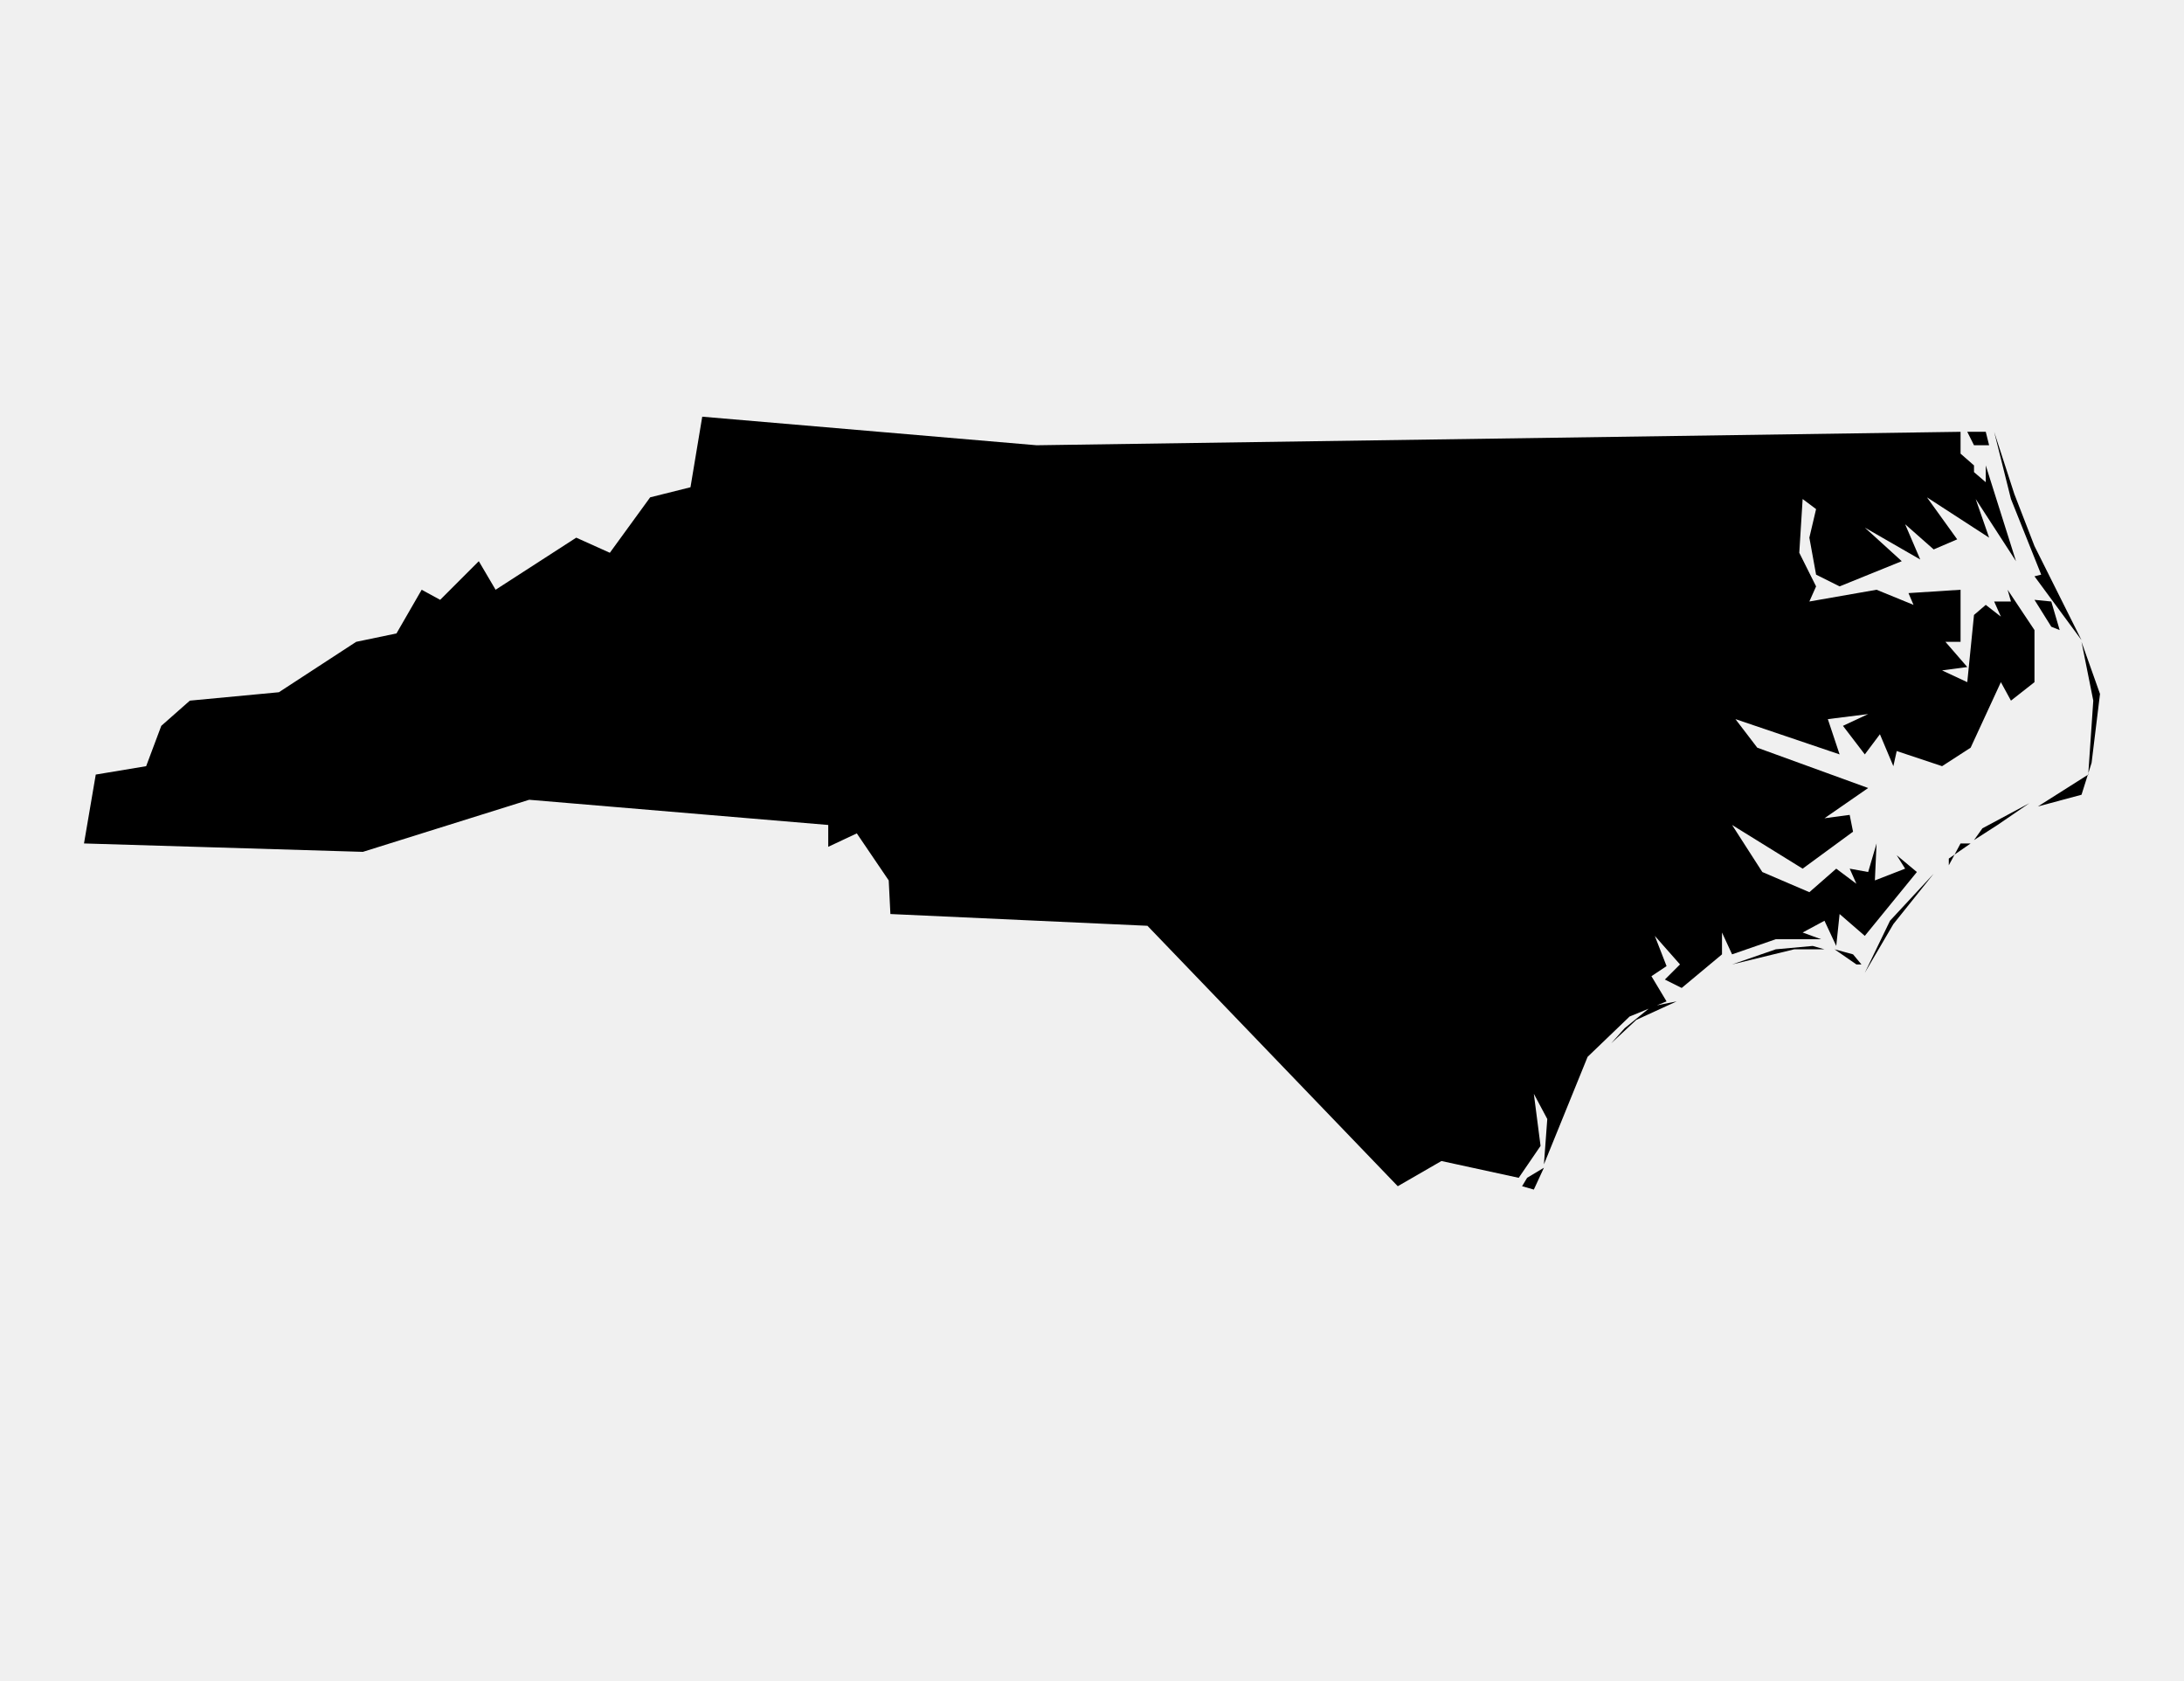
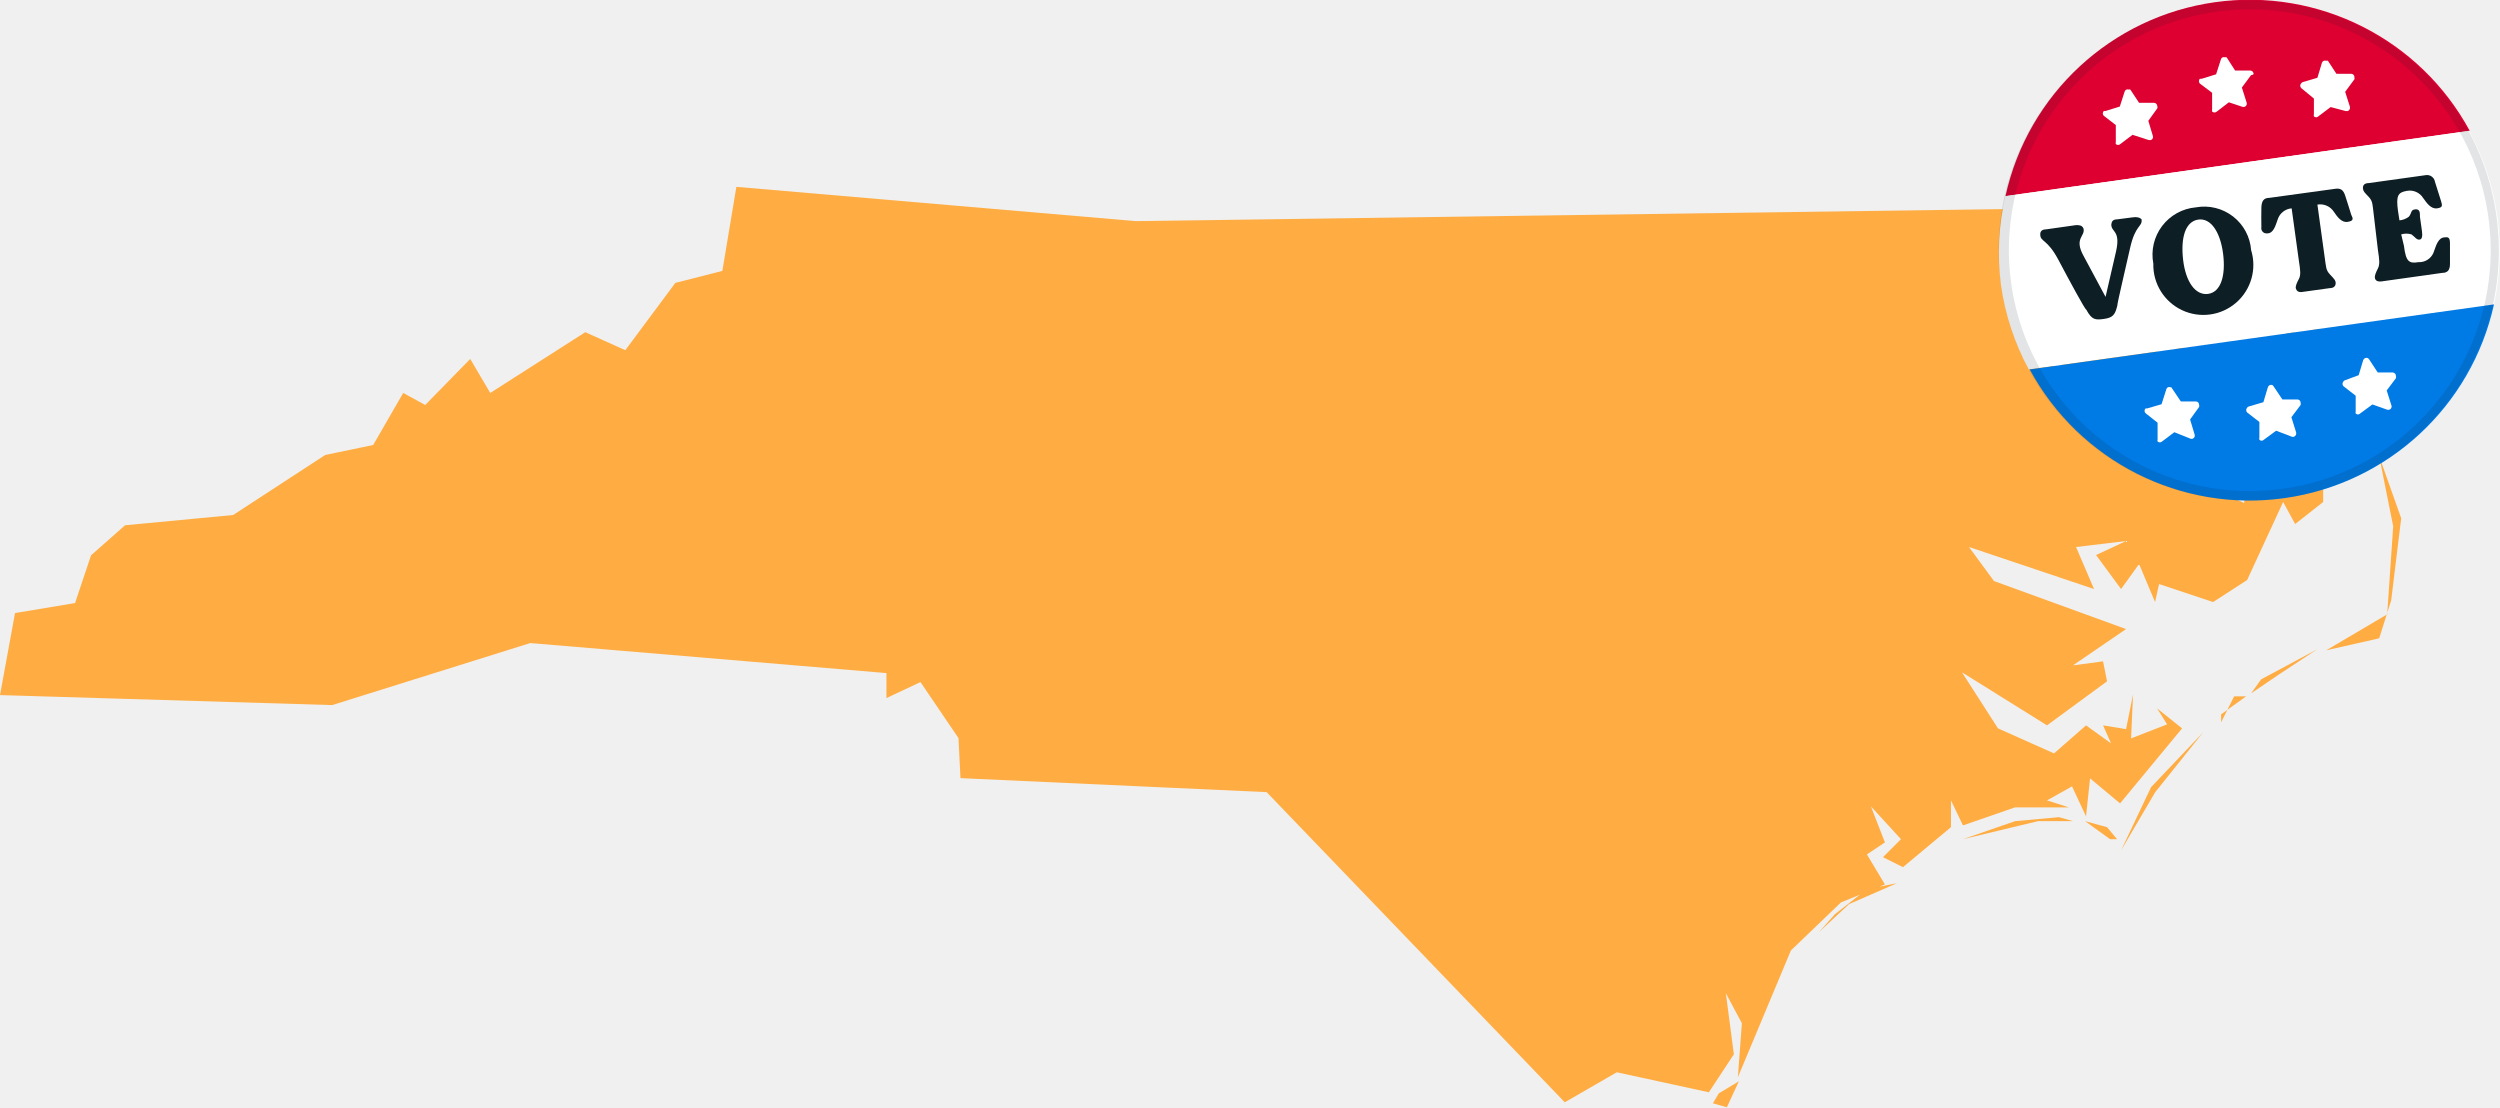
- <svg xmlns="http://www.w3.org/2000/svg" version="1.1" width="104" height="80" viewBox="0 0 104 80">
-   <path d="M73.52 55.6l-0.8 0.48-0.24 0.4 0.56 0.16zM74.64 52.24l-0.24 0.16-0.32 0.96 0.16-0.080zM79.84 47.68l-1.2 0.24-1.28 1.040-0.64 0.72 1.2-1.12zM88.64 45.92l-0.4-0.48-0.88-0.24 1.040 0.72h0.24zM86.88 45.2l-0.56-0.16-1.76 0.16-2.080 0.72 2.96-0.72h1.44zM88.8 46.32l1.36-2.32 1.92-2.4-2.080 2.24zM92.8 41.2v-0.32l1.040-0.72h-0.48zM95.12 39.28l1.52-1.040-2.24 1.2-0.4 0.56zM99.12 37.84l0.48-1.52 0.4-3.28-0.88-2.48 0.56 2.8-0.24 3.52-2.4 1.52zM98.080 30l-0.4-1.36-0.8-0.080 0.8 1.28zM95.92 23.52l-0.96-2.96 0.8 3.2 1.44 3.6-0.32 0.080 2.24 3.040-2.24-4.48zM94.56 20.56h-0.88l0.32 0.64h0.72zM49.36 21.2l-15.92-1.36-0.56 3.36-1.92 0.48-1.92 2.64-1.6-0.72-3.84 2.48-0.8-1.36-1.84 1.84-0.88-0.48-1.2 2.080-1.92 0.4-3.68 2.4-4.24 0.4-1.36 1.2-0.72 1.92-2.4 0.4-0.56 3.28 13.28 0.4 7.92-2.48 14.24 1.2v1.040l1.36-0.64 1.52 2.24 0.080 1.6 12.24 0.56 11.92 12.4 2.080-1.2 3.68 0.8 1.040-1.52-0.32-2.48 0.64 1.2-0.16 2.16 2.080-5.12 2-1.92 1.76-0.72-0.72-1.2 0.72-0.48-0.56-1.44 1.2 1.36-0.72 0.72 0.8 0.4 1.92-1.6v-1.040l0.48 1.040 2.080-0.72h2.16l-0.88-0.32 1.040-0.56 0.56 1.2 0.16-1.52 1.2 1.040 2.48-3.040-0.96-0.8 0.4 0.64-1.44 0.56 0.080-1.76-0.4 1.36-0.88-0.16 0.32 0.72-0.96-0.72-1.28 1.12-2.24-0.96-1.44-2.24 3.36 2.080 2.4-1.76-0.16-0.8-1.2 0.16 2.080-1.44-5.28-1.92-1.040-1.36 4.96 1.68-0.56-1.68 1.92-0.24-1.2 0.56 1.040 1.36 0.72-0.96 0.64 1.52 0.16-0.72 2.16 0.72 1.36-0.88 1.44-3.12 0.48 0.88 1.12-0.88v-2.48l-1.28-1.92 0.16 0.56h-0.8l0.32 0.72-0.72-0.56-0.56 0.48-0.32 3.2-1.2-0.56 1.2-0.16-1.040-1.2h0.72v-2.48l-2.48 0.16 0.24 0.56-1.76-0.72-3.2 0.56 0.32-0.72-0.8-1.6 0.16-2.56 0.64 0.48-0.32 1.36 0.32 1.76 1.12 0.56 2.96-1.2-1.76-1.6 2.64 1.52-0.72-1.68 1.36 1.2 1.12-0.48-1.44-2 2.96 1.92-0.64-1.84 1.92 2.96-1.44-4.56v0.8l-0.56-0.48v-0.32l-0.64-0.56v-1.040z" />
+ <svg xmlns="http://www.w3.org/2000/svg" id="Layer_1" data-name="Layer 1" viewBox="0 0 99.95 44.27">
+   <defs>
+     <style>.cls-1{fill:#ffad43;}.cls-2{fill:#dd0031;}.cls-3{fill:#fff;}.cls-4{fill:#007ae5;}.cls-5,.cls-6{fill:#0e1e25;}.cls-6{fill-opacity:0.12;fill-rule:evenodd;}</style>
+   </defs>
+   <path class="cls-1" d="M69.52,43.23l-.8.48-.24.4.56.16Zm1.12-3.36L70.4,40l-.32,1,.16-.08Zm5.2-4.56-1.2.24-1.28,1-.64.72,1.2-1.12Zm8.8-1.76-.4-.48-.88-.24,1,.72Zm-1.76-.72-.56-.16-1.76.16-2.08.72,3-.72ZM84.8,34l1.36-2.32,1.92-2.4L86,31.47Zm4-5.12v-.32l1-.72h-.48Zm2.32-1.92,1.52-1-2.24,1.2-.4.56Zm4-1.44L95.6,24l.4-3.28-.88-2.48.56,2.8-.24,3.52L93,26Zm-1-7.84-.4-1.36-.8-.08.8,1.28Zm-2.16-6.48-1-3,.8,3.2L93.2,15l-.32.08,2.24,3-2.24-4.48Zm-1.36-3h-.88l.32.64h.72Zm-45.2.64L29.44,7.47l-.56,3.36L27,11.31,25,14l-1.6-.72L19.6,15.71l-.8-1.36L17,16.19l-.88-.48-1.2,2.08-1.92.4-3.68,2.4L5,21l-1.36,1.2L3,24.11l-2.4.4L0,27.79l13.28.4,7.92-2.48,14.24,1.2v1l1.36-.64,1.52,2.24.08,1.6,12.24.56,11.92,12.4,2.08-1.2,3.68.8,1-1.52L69,39.71l.64,1.2-.16,2.16L71.6,38l2-1.92,1.76-.72-.72-1.2.72-.48-.56-1.44L76,33.55l-.72.72.8.4L78,33.07V32l.48,1,2.08-.72h2.16L81.84,32l1-.56.56,1.2.16-1.52,1.2,1,2.48-3-1-.8.4.64-1.44.56.08-1.76L85,29.15,84.08,29l.32.72-1-.72-1.28,1.12-2.24-1-1.44-2.24L81.84,29l2.4-1.76-.16-.8-1.2.16L85,25.15l-5.28-1.92-1-1.36,5,1.68L83,21.87,85,21.63l-1.2.56,1,1.36.72-1,.64,1.52.16-.72,2.16.72,1.36-.88,1.44-3.12.48.88,1.12-.88V17.63L91.6,15.71l.16.56H91l.32.72-.72-.56-.56.48-.32,3.2-1.2-.56,1.2-.16-1-1.2h.72V15.71l-2.48.16.24.56-1.76-.72-3.2.56.32-.72-.8-1.6.16-2.56.64.48-.32,1.36L82.48,15l1.12.56,3-1.2-1.76-1.6,2.64,1.52-.72-1.68,1.36,1.2,1.12-.48-1.44-2,3,1.92-.64-1.84,1.92,3L90.56,9.79v.8L90,10.11V9.79l-.64-.56v-1Z" />
+   <path class="cls-2" d="M98.74,5.23,80.18,7.84A10,10,0,0,1,98.74,5.23Z" />
+   <path class="cls-3" d="M99.71,12.17a10,10,0,0,0-1-6.94L80.18,7.84A9.86,9.86,0,0,0,80,11.4a10.06,10.06,0,0,0,1.11,3.37Z" />
+   <path class="cls-4" d="M99.71,12.17a10,10,0,0,1-18.56,2.6Z" />
+   <path class="cls-3" d="M85.26,5.39l-.49.37a.13.13,0,0,1-.18,0,.16.16,0,0,1,0-.09V5l-.48-.37a.13.13,0,0,1,0-.19.07.07,0,0,1,.06,0l.58-.18.19-.59a.12.12,0,0,1,.16-.09.13.13,0,0,1,.07,0l.35.53h.6a.14.14,0,0,1,.13.14.11.11,0,0,1,0,.08l-.36.5.18.6a.13.13,0,0,1-.08.17h-.08Z" />
+   <path class="cls-3" d="M89.11,4.09l-.48.37a.14.14,0,0,1-.19,0,.29.29,0,0,1,0-.09V3.71l-.49-.37a.14.14,0,0,1,0-.19s0,0,.07,0l.58-.18.19-.59a.12.12,0,0,1,.16-.09.18.18,0,0,1,.07,0l.34.53h.61a.14.14,0,0,1,.13.14A.11.11,0,0,1,90,3l-.37.5.19.6a.13.13,0,0,1-.08.17.14.14,0,0,1-.09,0Z" />
+   <path class="cls-3" d="M93.18,4.28l-.49.37a.12.12,0,0,1-.18,0,.11.11,0,0,1,0-.08l0-.63L92,3.52a.14.14,0,0,1,0-.19.18.18,0,0,1,.07-.05l.58-.17.18-.6A.13.13,0,0,1,93,2.43a.12.12,0,0,1,.07,0l.34.52H94a.13.13,0,0,1,.13.14.19.19,0,0,1,0,.08l-.37.5.19.6a.14.14,0,0,1-.09.17h-.08Z" />
+   <path class="cls-3" d="M86.93,17.28l-.49.37a.13.13,0,0,1-.18,0,.11.11,0,0,1,0-.08V16.9l-.48-.38a.13.13,0,0,1,0-.19.15.15,0,0,1,.06,0l.58-.17.19-.6a.12.12,0,0,1,.16-.08s.06,0,.07.05l.35.52h.6a.13.13,0,0,1,.13.14.11.11,0,0,1,0,.08l-.36.5.18.6a.13.13,0,0,1-.08.17.11.11,0,0,1-.08,0Z" />
+   <path class="cls-3" d="M91,17.22l-.49.36a.12.12,0,0,1-.18,0,.11.11,0,0,1,0-.08l0-.63-.49-.38a.14.14,0,0,1,0-.19.13.13,0,0,1,.07-.05l.58-.17.18-.6a.14.14,0,0,1,.17-.09.12.12,0,0,1,.06.06l.35.52h.6a.13.13,0,0,1,.13.14.24.24,0,0,1,0,.08l-.37.49.19.61a.14.14,0,0,1-.09.17.08.08,0,0,1-.08,0Z" />
+   <path class="cls-3" d="M94.85,16.17l-.49.36a.12.12,0,0,1-.18,0,.13.13,0,0,1,0-.08l0-.63-.49-.38a.14.14,0,0,1,0-.19.12.12,0,0,1,.07-.05L94.3,15l.18-.6a.14.14,0,0,1,.17-.09.13.13,0,0,1,.07.06l.34.52h.6a.14.14,0,0,1,.13.14.15.15,0,0,1,0,.09l-.37.49.19.6a.13.13,0,0,1-.09.17.11.11,0,0,1-.08,0Z" />
+   <path class="cls-5" d="M85.26,8.69l-.62.08c-.17,0-.22.09-.23.21,0,.31.38.23.19,1.07l-.42,1.82-.88-1.64c-.39-.71.07-.77,0-1.09C83.24,9,83.13,9,83,9l-1.2.17c-.17,0-.24.09-.23.21,0,.29.28.17.72,1s1.07,2,1.12,2c.22.41.36.42.71.37s.44-.16.53-.53c0-.12.3-1.35.51-2.3s.5-.84.46-1.15C85.56,8.7,85.43,8.66,85.26,8.69Z" />
+   <path class="cls-5" d="M87.79,8.29a1.9,1.9,0,0,0-1.7,2.25A2,2,0,1,0,90,10,1.88,1.88,0,0,0,87.79,8.29Zm.49,3.46c-.51.07-.9-.49-1-1.37s.09-1.52.6-1.6.89.5,1,1.37S88.79,11.68,88.28,11.75Z" />
+   <path class="cls-5" d="M94,8.58c-.07-.24-.17-.54-.24-.76s-.18-.31-.41-.27l-2.62.36c-.23,0-.31.13-.32.38s0,.55,0,.79a.21.21,0,0,0,.24.25c.25,0,.33-.33.41-.55a.64.64,0,0,1,.56-.45l.29,2.1c.06.38.08.57,0,.72s-.15.3-.12.39.1.16.27.13l1.08-.15c.17,0,.24-.09.24-.2s-.06-.17-.23-.35-.15-.3-.21-.69l-.29-2.1a.65.65,0,0,1,.66.29c.13.19.3.44.55.4S94.08,8.74,94,8.58Z" />
+   <path class="cls-5" d="M97.74,9.49c-.25,0-.34.31-.42.53a.62.62,0,0,1-.55.46H96.7c-.38.06-.51,0-.59-.65L96,9.37a.72.72,0,0,1,.41,0c.15.11.2.22.32.21s.12-.17.1-.34l-.08-.57c0-.17,0-.32-.19-.3s-.13.14-.25.29a.71.71,0,0,1-.38.15l-.06-.39c-.08-.6,0-.73.36-.79a.63.63,0,0,1,.65.29c.14.19.3.44.55.41s.21-.13.16-.3l-.24-.76A.32.32,0,0,0,97,7l-2.3.32c-.17,0-.24.09-.23.21s.06.16.23.34.15.31.2.69L95.07,10c.06.39.08.57,0,.73s-.14.29-.12.39.11.15.27.13l2.42-.34c.22,0,.31-.12.31-.36s0-.56,0-.81S97.88,9.47,97.74,9.49Z" />
+   <path class="cls-6" d="M91.28,19.54a9.63,9.63,0,1,0-10.87-8.2A9.63,9.63,0,0,0,91.28,19.54Zm.06.37A10,10,0,1,0,80,11.4,10,10,0,0,0,91.34,19.91Z" />
</svg>
